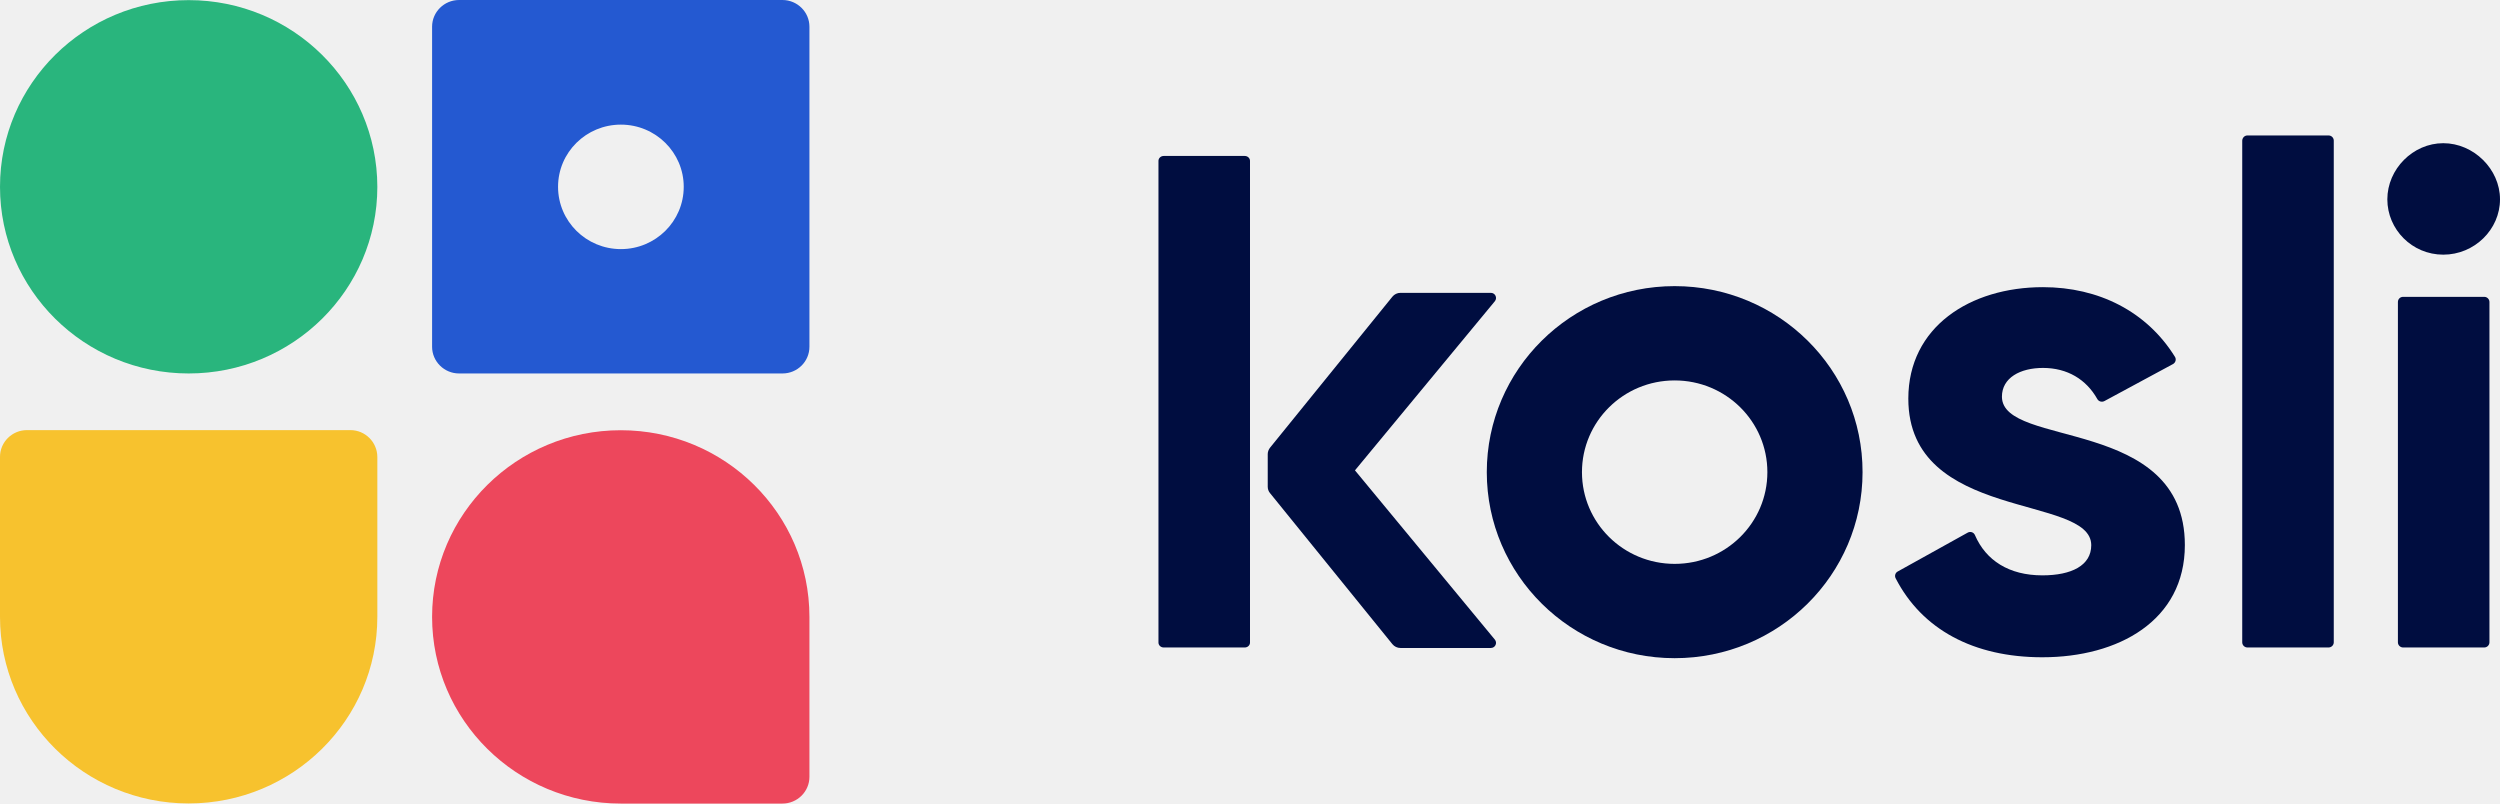
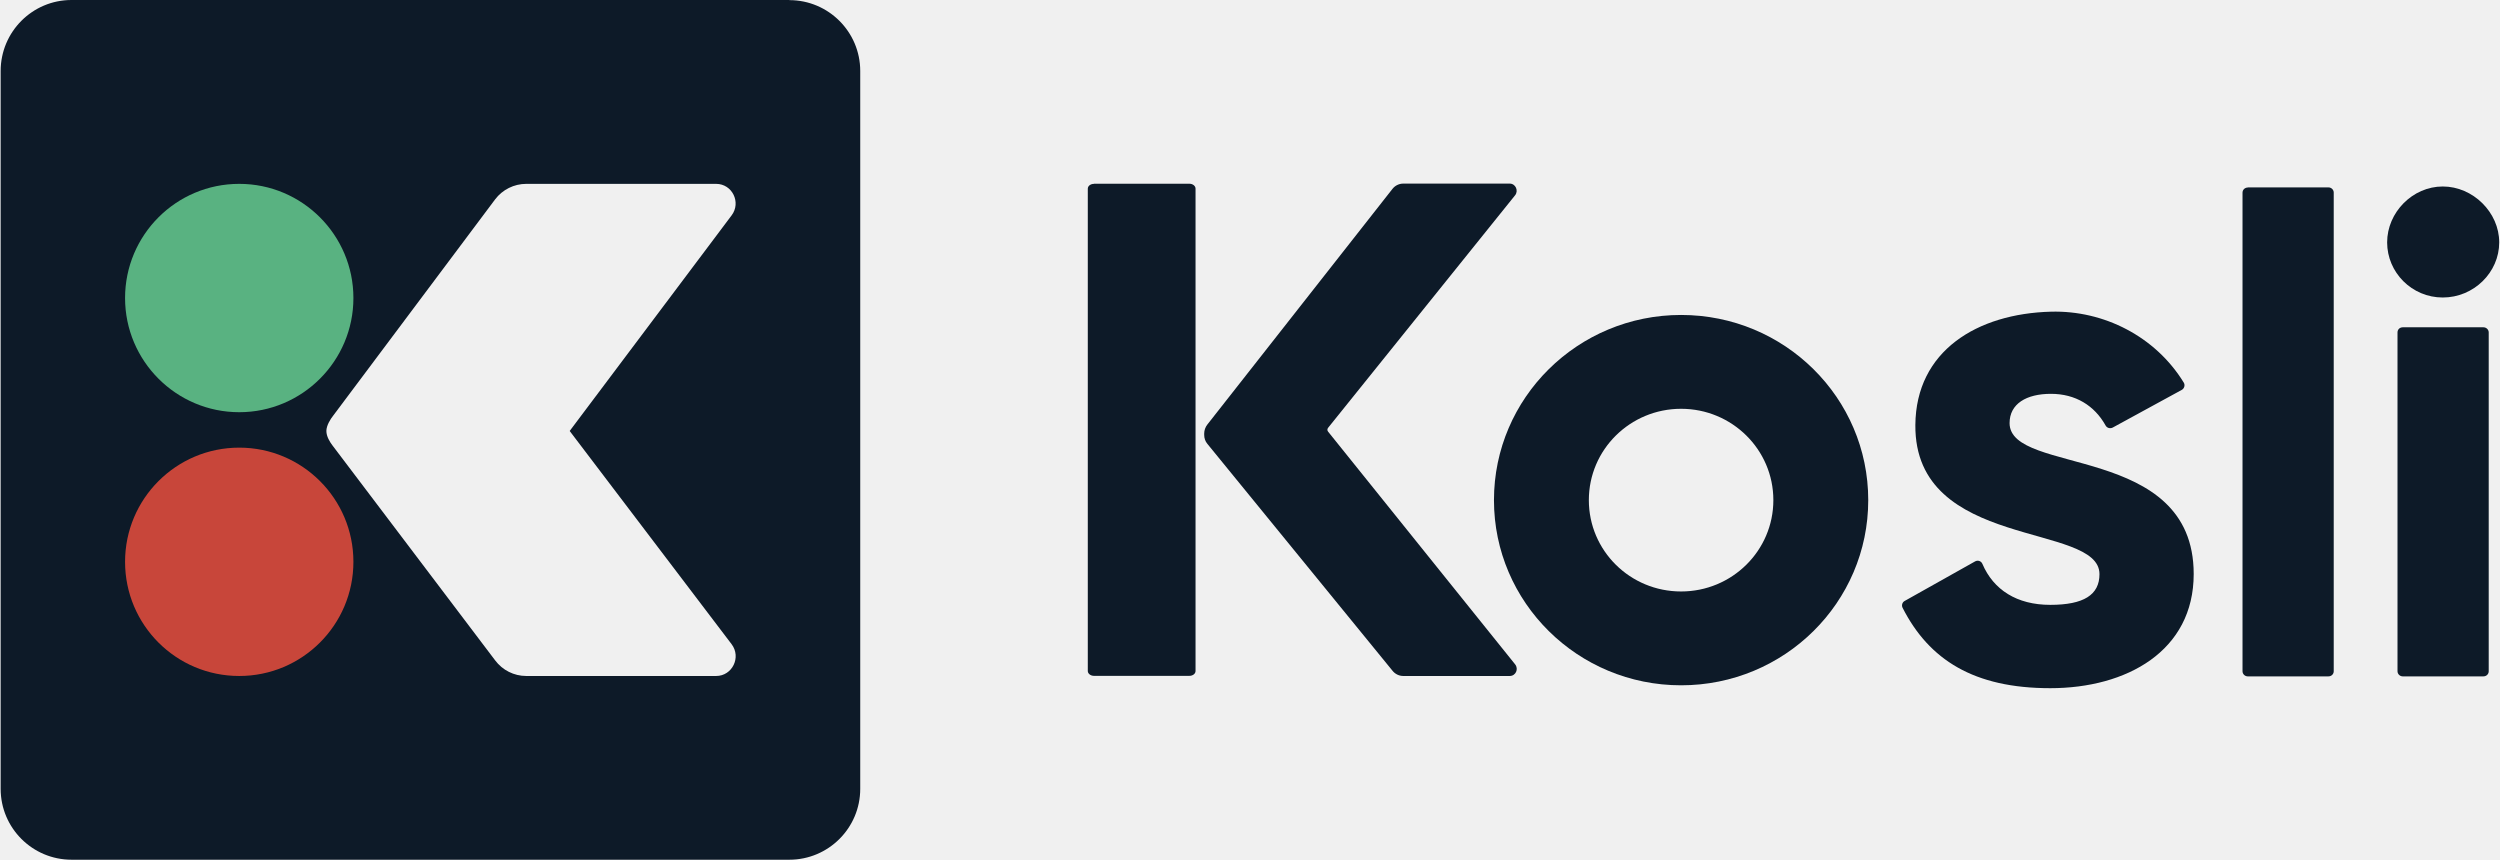
- <svg xmlns="http://www.w3.org/2000/svg" width="140" height="45" viewBox="0 0 140 45" fill="none">
-   <g clip-path="url(#clip0_1638_188315)">
-     <path d="M38.289 10.461C38.289 12.39 36.712 13.95 34.77 13.95C32.828 13.95 31.251 12.39 31.251 10.461C31.251 8.532 32.828 6.979 34.77 6.979C36.712 6.979 38.289 8.539 38.289 10.461ZM45.328 19.419V1.495C45.328 0.672 44.649 0 43.817 0H25.709C24.876 0 24.197 0.672 24.197 1.495V19.419C24.197 20.242 24.876 20.914 25.709 20.914H43.817C44.656 20.914 45.328 20.242 45.328 19.419Z" fill="#2459D1" />
-     <path d="M10.565 0.007C4.731 0.007 0 4.689 0 10.461C0 16.233 4.731 20.914 10.565 20.914C16.399 20.914 21.131 16.233 21.131 10.461C21.123 4.689 16.399 0.007 10.565 0.007Z" fill="#29B57D" />
-     <path d="M19.619 24.086H1.511C0.679 24.086 0 24.758 0 25.581V34.539C0 40.312 4.731 44.993 10.565 44.993C16.399 44.993 21.131 40.312 21.131 34.539V25.581C21.123 24.758 20.452 24.086 19.619 24.086Z" fill="#F7C22E" />
-     <path d="M45.328 34.582V34.546C45.328 28.774 40.597 24.093 34.763 24.093C28.929 24.093 24.197 28.774 24.197 34.546C24.197 40.319 28.929 45 34.763 45H43.817C44.649 45 45.328 44.328 45.328 43.504V34.582Z" fill="#ED475C" />
-     <path d="M122.352 30.522C122.352 34.763 118.621 36.807 114.372 36.807C110.516 36.807 107.632 35.247 106.157 32.386C106.084 32.249 106.135 32.076 106.274 32.003L110.188 29.829C110.341 29.742 110.531 29.807 110.597 29.966C111.21 31.389 112.51 32.22 114.372 32.22C116 32.22 117.11 31.671 117.11 30.53C117.11 27.662 106.866 29.236 106.866 22.323C106.866 18.313 110.319 16.081 114.408 16.081C117.519 16.081 120.22 17.439 121.797 19.982C121.885 20.119 121.834 20.307 121.688 20.387L117.847 22.46C117.708 22.532 117.533 22.489 117.453 22.352C116.832 21.246 115.773 20.604 114.408 20.604C113.138 20.604 112.108 21.152 112.108 22.215C112.115 25.104 122.352 23.298 122.352 30.522Z" fill="#000D40" />
-     <path d="M125.857 7.585H130.398C130.559 7.585 130.691 7.715 130.691 7.874V35.97C130.691 36.129 130.559 36.259 130.398 36.259H125.857C125.696 36.259 125.565 36.129 125.565 35.97V7.874C125.572 7.715 125.696 7.585 125.857 7.585Z" fill="#000D40" />
-     <path d="M133.691 11.162C133.691 9.471 135.123 8.019 136.824 8.019C138.525 8.019 140 9.471 140 11.162C140 12.852 138.569 14.261 136.824 14.261C135.079 14.261 133.691 12.852 133.691 11.162ZM134.575 16.623H139.117C139.277 16.623 139.409 16.753 139.409 16.912V35.97C139.409 36.129 139.277 36.259 139.117 36.259H134.575C134.414 36.259 134.283 36.129 134.283 35.97V16.912C134.283 16.746 134.414 16.623 134.575 16.623Z" fill="#000D40" />
-     <path d="M75.878 26.34L83.712 16.869C83.866 16.681 83.734 16.399 83.486 16.399H78.426C78.251 16.399 78.083 16.478 77.973 16.616L71.124 25.068C71.044 25.169 70.993 25.299 70.993 25.429V27.257C70.993 27.387 71.037 27.517 71.124 27.618L77.973 36.071C78.083 36.208 78.251 36.287 78.426 36.287H83.486C83.734 36.287 83.866 36.006 83.712 35.818L75.878 26.34Z" fill="#000D40" />
-     <path d="M93.781 16.023C87.969 16.023 83.26 20.69 83.26 26.441C83.26 32.191 87.969 36.858 93.781 36.858C99.593 36.858 104.303 32.199 104.303 26.441C104.31 20.683 99.593 16.023 93.781 16.023ZM93.781 31.577C90.912 31.577 88.59 29.28 88.59 26.441C88.59 23.602 90.912 21.304 93.781 21.304C96.651 21.304 98.973 23.602 98.973 26.441C98.973 29.28 96.651 31.577 93.781 31.577Z" fill="#000D40" />
-     <path d="M65.166 8.734H69.708C69.869 8.734 70 8.857 70 9.009V35.984C70 36.136 69.869 36.259 69.708 36.259H65.166C65.006 36.259 64.874 36.136 64.874 35.984V9.009C64.874 8.857 65.006 8.734 65.166 8.734Z" fill="#000D40" />
-   </g>
+ <svg xmlns="http://www.w3.org/2000/svg" id="Layer_1" version="1.1" viewBox="0 0 1905 655">
  <defs>
-     <clipPath id="clip0_1638_188315">
-       <rect width="140" height="45" fill="white" />
-     </clipPath>
+     <style>
+       .st0 {
+         fill: #0d1a28;
+       }
+ 
+       .st1 {
+         fill: #59b281;
+       }
+ 
+       .st2 {
+         fill: #c8463a;
+       }
+     </style>
  </defs>
+   <path class="st0" d="M601.5,0H54.5C24.6,0,.5,24.3.5,54.1v547c0,29.8,24.2,54,54,54h547c29.8,0,54-24.2,54-54V54.1c0-29.8-24.2-54-54-54h0ZM545.7,515.1h-144.7c-9.3,0-18.1-4.4-23.7-11.9l-123.9-163.7c-2-2.6-4.7-6.9-4.7-11.1s3.2-9.2,5.2-11.7l123.4-164.8c5.6-7.4,14.4-11.8,23.7-11.8h144.7c12.3,0,19.2,14.2,11.8,24l-123.4,164.3,123.4,162.5c7.5,9.9.5,24.2-11.8,24.2Z" />
+   <path class="st1" d="M182.3,140.1c-48.1,0-87,39-87,87s39,87,87,87,87-39,87-87-39-87-87-87h0Z" />
+   <path class="st2" d="M182.3,515.1c-48.1,0-87-38.9-87-87s39-87,87-87,87,38.9,87,87-39,87-87,87h0Z" />
+   <path class="st0" d="M1819,184.7c0-22.9,19.4-42.6,42.4-42.6s43,19.7,43,42.6-19.4,42-43,42-42.4-19.1-42.4-42h0ZM1830.9,249.4h61.5c2.2,0,4,1.8,4,3.9v258.2c0,2.2-1.8,3.9-4,3.9h-61.5c-2.2,0-4-1.8-4-3.9V253.3c0-2.3,1.8-3.9,4-3.9h0Z" />
+   <path class="st0" d="M1671.6,437.4c0,58.7-51.1,87-109.3,87s-92.3-21.6-112.5-61.2c-1-1.9-.3-4.3,1.6-5.3l53.6-30.1c2.1-1.2,4.7-.3,5.6,1.9,8.4,19.7,26.2,31.2,51.7,31.2s37.5-7.6,37.5-23.4c0-39.7-141-17.9-140.3-113.6.4-56.7,47.3-84.9,103.3-86.4,40.2-1.1,79.6,18.8,101.2,54,1.2,1.9.5,4.5-1.5,5.6l-52.6,28.7c-1.9,1-4.3.4-5.4-1.5-8.5-15.3-23-24.2-41.7-24.2s-31.5,7.6-31.5,22.3c0,40,140.3,15,140.3,115h0Z" />
+   <path class="st0" d="M1012,328.9c-.7-.8-.7-2,0-2.9l142.5-177.2c2.8-3.5.4-8.9-4.1-8.9h-81.1c-3.2,0-6.3,1.5-8.3,4.1l-141,179.5c-1.5,1.9-2.4,4.4-2.4,6.8v1.1c0,2.5.8,4.9,2.4,6.8l141,172.8c2,2.6,5.1,4.1,8.3,4.1h81.1c4.6,0,7-5.3,4.1-8.9l-142.5-177.3h0Z" />
+   <path class="st0" d="M833.6,140h72.7c2.6,0,4.7,1.7,4.7,3.7v367.6c0,2.1-2.1,3.7-4.7,3.7h-72.7c-2.6,0-4.7-1.7-4.7-3.7V143.8c0-2.1,2.1-3.7,4.7-3.7h0Z" />
+   <path class="st0" d="M1281,240c-78.8,0-142.6,63.2-142.6,141.1s63.8,141.1,142.6,141.1,142.6-63.1,142.6-141.1-63.8-141.1-142.6-141.1ZM1281,450.7c-38.9,0-70.3-31.1-70.3-69.6s31.5-69.6,70.3-69.6,70.3,31.1,70.3,69.6-31.5,69.6-70.3,69.6Z" />
+   <path class="st0" d="M1712.8,142.8h61.5c2.2,0,4,1.8,4,3.9v364.8c0,2.2-1.8,3.9-4,3.9h-61.5c-2.2,0-4-1.8-4-3.9V146.8c0-2.2,1.8-3.9,4-3.9h0Z" />
</svg>
